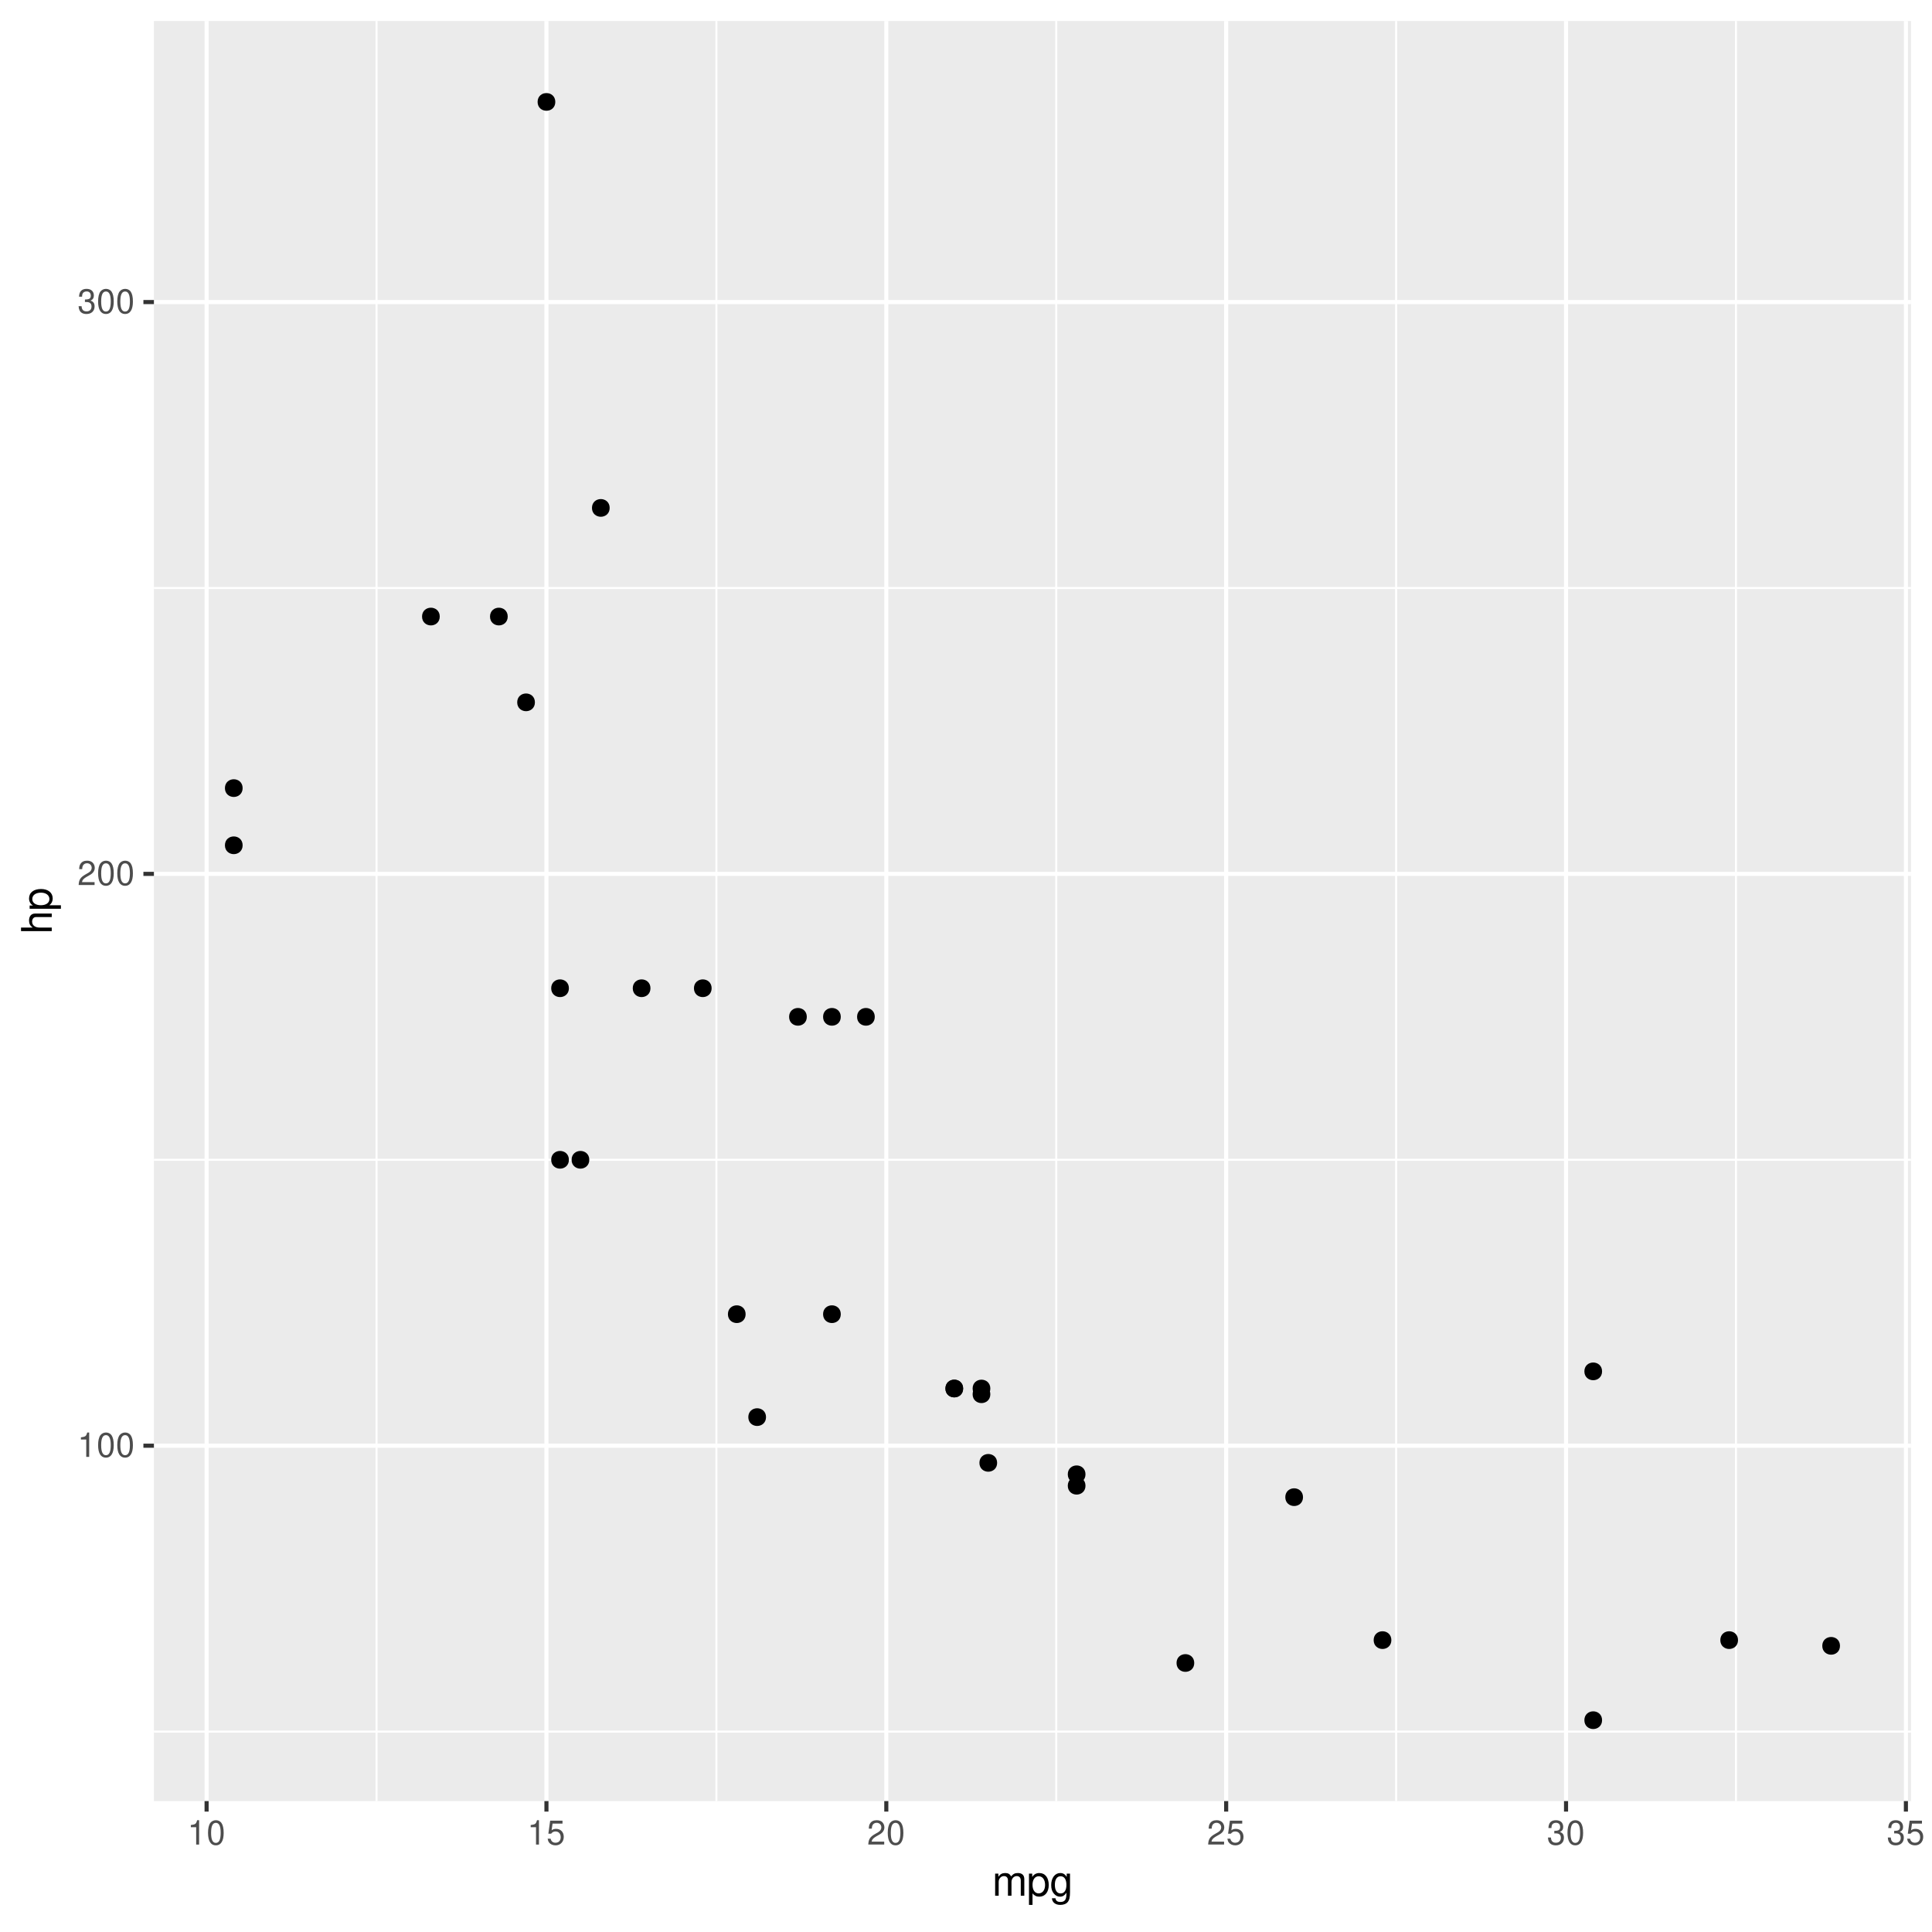
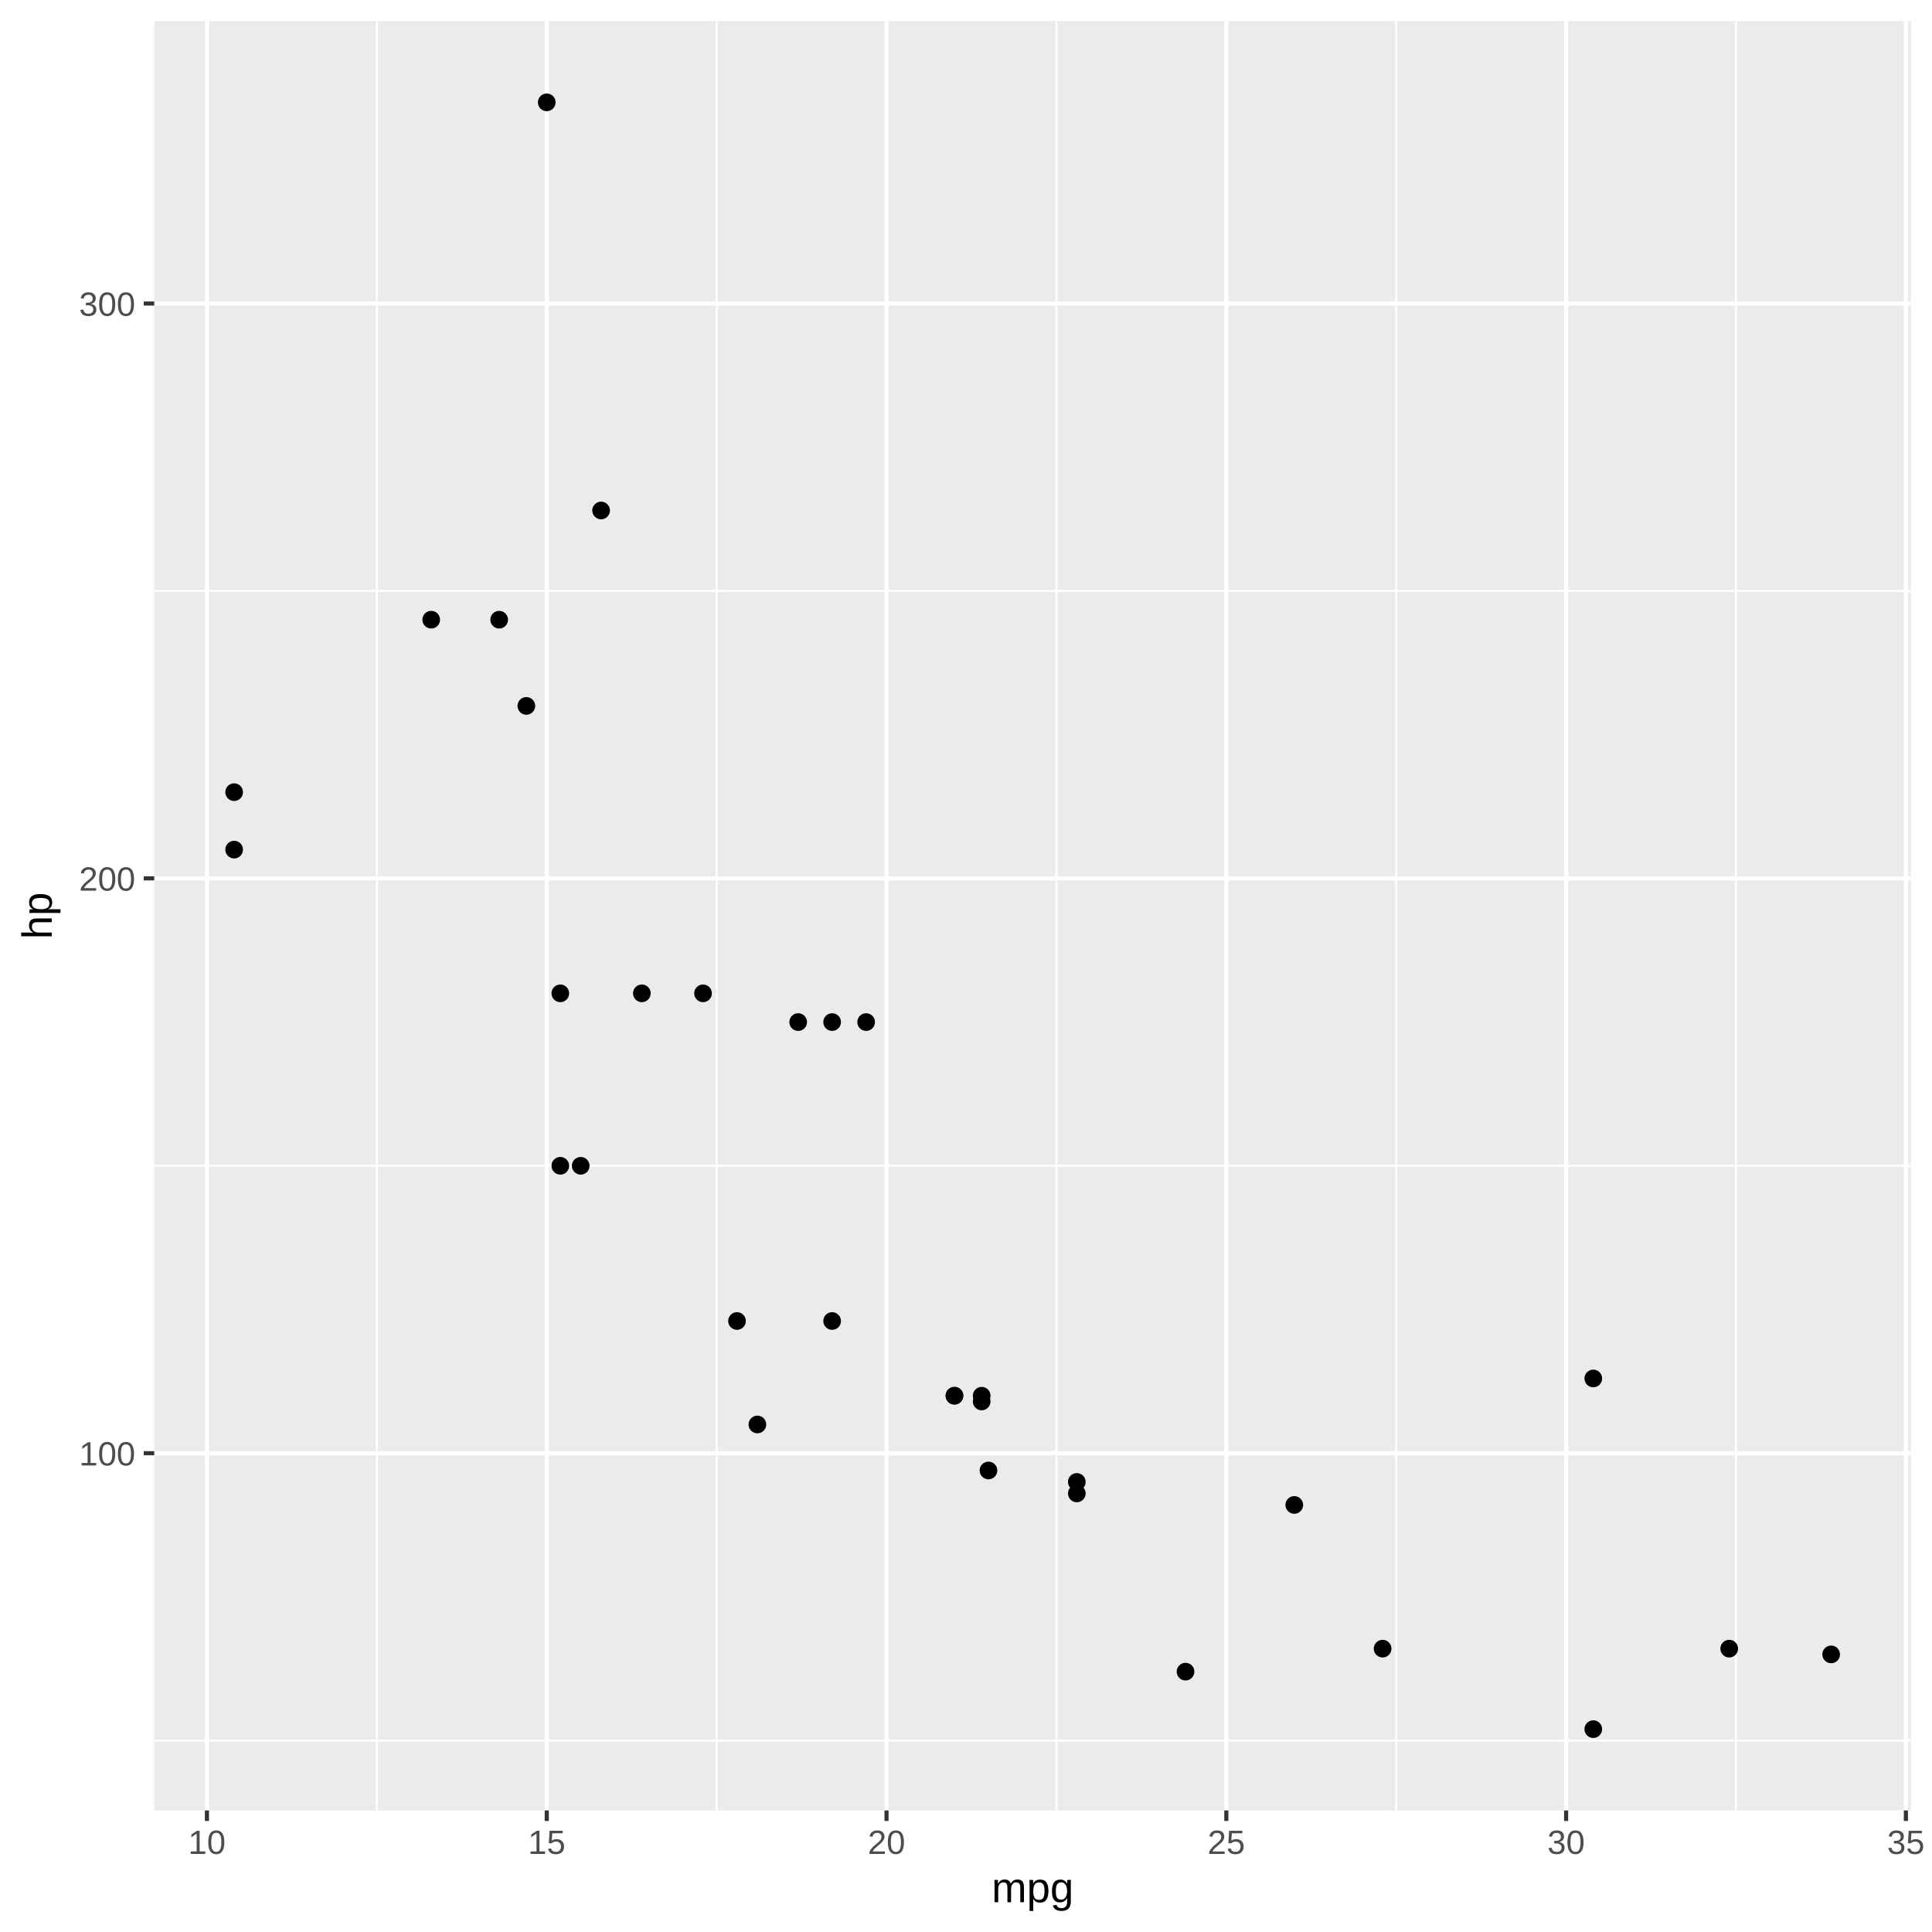
- <svg xmlns="http://www.w3.org/2000/svg" xmlns:xlink="http://www.w3.org/1999/xlink" width="504pt" height="504pt" viewBox="0 0 504 504" version="1.1">
+ <svg xmlns="http://www.w3.org/2000/svg" class="svglite" width="504.00pt" height="504.00pt" viewBox="0 0 504.00 504.00">
  <defs>
-     <g>
-       <symbol overflow="visible" id="glyph0-0">
-         <path style="stroke:none;" d="" />
-       </symbol>
-       <symbol overflow="visible" id="glyph0-1">
-         <path style="stroke:none;" d="M 2.281 -4.531 L 2.281 0 L 3.047 0 L 3.047 -6.359 L 2.547 -6.359 C 2.266 -5.391 2.094 -5.25 0.891 -5.094 L 0.891 -4.531 Z M 2.281 -4.531 " />
-       </symbol>
-       <symbol overflow="visible" id="glyph0-2">
-         <path style="stroke:none;" d="M 2.422 -6.359 C 1.844 -6.359 1.312 -6.094 0.984 -5.672 C 0.578 -5.109 0.375 -4.25 0.375 -3.078 C 0.375 -0.938 1.078 0.203 2.422 0.203 C 3.734 0.203 4.453 -0.938 4.453 -3.031 C 4.453 -4.25 4.266 -5.078 3.859 -5.672 C 3.531 -6.109 3.016 -6.359 2.422 -6.359 Z M 2.422 -5.672 C 3.25 -5.672 3.672 -4.828 3.672 -3.094 C 3.672 -1.281 3.266 -0.438 2.406 -0.438 C 1.578 -0.438 1.172 -1.312 1.172 -3.062 C 1.172 -4.828 1.578 -5.672 2.422 -5.672 Z M 2.422 -5.672 " />
-       </symbol>
-       <symbol overflow="visible" id="glyph0-3">
-         <path style="stroke:none;" d="M 4.453 -0.766 L 1.172 -0.766 C 1.25 -1.297 1.531 -1.625 2.297 -2.094 L 3.172 -2.594 C 4.047 -3.062 4.5 -3.719 4.5 -4.5 C 4.5 -5.031 4.281 -5.531 3.922 -5.875 C 3.547 -6.203 3.094 -6.359 2.5 -6.359 C 1.703 -6.359 1.125 -6.078 0.781 -5.531 C 0.547 -5.203 0.453 -4.797 0.438 -4.156 L 1.219 -4.156 C 1.234 -4.594 1.297 -4.844 1.406 -5.062 C 1.594 -5.438 2 -5.688 2.469 -5.688 C 3.172 -5.688 3.703 -5.172 3.703 -4.484 C 3.703 -3.969 3.406 -3.531 2.859 -3.219 L 2.047 -2.75 C 0.75 -2 0.375 -1.406 0.297 -0.016 L 4.453 -0.016 Z M 4.453 -0.766 " />
-       </symbol>
-       <symbol overflow="visible" id="glyph0-4">
-         <path style="stroke:none;" d="M 1.938 -2.922 L 2.359 -2.922 C 3.203 -2.922 3.656 -2.531 3.656 -1.766 C 3.656 -0.969 3.172 -0.484 2.375 -0.484 C 1.516 -0.484 1.109 -0.922 1.062 -1.844 L 0.281 -1.844 C 0.312 -1.344 0.406 -1 0.547 -0.719 C 0.875 -0.109 1.484 0.203 2.344 0.203 C 3.625 0.203 4.453 -0.578 4.453 -1.781 C 4.453 -2.594 4.141 -3.031 3.391 -3.297 C 3.969 -3.531 4.266 -3.969 4.266 -4.609 C 4.266 -5.703 3.547 -6.359 2.359 -6.359 C 1.109 -6.359 0.438 -5.656 0.406 -4.312 L 1.188 -4.312 C 1.203 -4.703 1.234 -4.922 1.328 -5.109 C 1.5 -5.469 1.891 -5.688 2.375 -5.688 C 3.062 -5.688 3.469 -5.266 3.469 -4.578 C 3.469 -4.141 3.312 -3.859 2.969 -3.719 C 2.766 -3.625 2.484 -3.594 1.938 -3.578 Z M 1.938 -2.922 " />
-       </symbol>
-       <symbol overflow="visible" id="glyph0-5">
-         <path style="stroke:none;" d="M 4.188 -6.234 L 0.969 -6.234 L 0.5 -2.844 L 1.219 -2.844 C 1.578 -3.266 1.875 -3.422 2.359 -3.422 C 3.203 -3.422 3.719 -2.844 3.719 -1.922 C 3.719 -1.031 3.203 -0.484 2.359 -0.484 C 1.688 -0.484 1.266 -0.828 1.078 -1.531 L 0.312 -1.531 C 0.406 -1.016 0.5 -0.781 0.688 -0.547 C 1.031 -0.078 1.672 0.203 2.375 0.203 C 3.641 0.203 4.516 -0.719 4.516 -2.031 C 4.516 -3.266 3.688 -4.109 2.5 -4.109 C 2.062 -4.109 1.703 -4 1.344 -3.734 L 1.594 -5.469 L 4.188 -5.469 Z M 4.188 -6.234 " />
-       </symbol>
-       <symbol overflow="visible" id="glyph1-0">
-         <path style="stroke:none;" d="" />
-       </symbol>
-       <symbol overflow="visible" id="glyph1-1">
-         <path style="stroke:none;" d="M 0.766 -5.766 L 0.766 0 L 1.688 0 L 1.688 -3.625 C 1.688 -4.453 2.297 -5.125 3.047 -5.125 C 3.734 -5.125 4.109 -4.703 4.109 -3.969 L 4.109 0 L 5.031 0 L 5.031 -3.625 C 5.031 -4.453 5.641 -5.125 6.391 -5.125 C 7.062 -5.125 7.453 -4.703 7.453 -3.969 L 7.453 0 L 8.375 0 L 8.375 -4.328 C 8.375 -5.359 7.781 -5.922 6.703 -5.922 C 5.938 -5.922 5.484 -5.703 4.938 -5.047 C 4.594 -5.672 4.141 -5.922 3.391 -5.922 C 2.625 -5.922 2.094 -5.641 1.609 -4.953 L 1.609 -5.766 Z M 0.766 -5.766 " />
-       </symbol>
-       <symbol overflow="visible" id="glyph1-2">
-         <path style="stroke:none;" d="M 0.594 2.391 L 1.516 2.391 L 1.516 -0.609 C 2 -0.016 2.547 0.25 3.281 0.25 C 4.781 0.25 5.75 -0.953 5.75 -2.781 C 5.75 -4.719 4.812 -5.922 3.281 -5.922 C 2.5 -5.922 1.875 -5.578 1.438 -4.891 L 1.438 -5.766 L 0.594 -5.766 Z M 3.125 -5.078 C 4.141 -5.078 4.797 -4.188 4.797 -2.812 C 4.797 -1.5 4.125 -0.609 3.125 -0.609 C 2.141 -0.609 1.516 -1.484 1.516 -2.844 C 1.516 -4.188 2.141 -5.078 3.125 -5.078 Z M 3.125 -5.078 " />
-       </symbol>
-       <symbol overflow="visible" id="glyph1-3">
-         <path style="stroke:none;" d="M 4.438 -5.766 L 4.438 -4.922 C 3.984 -5.625 3.469 -5.922 2.75 -5.922 C 1.359 -5.922 0.391 -4.625 0.391 -2.781 C 0.391 -1.812 0.609 -1.109 1.109 -0.531 C 1.547 -0.016 2.094 0.25 2.688 0.25 C 3.375 0.25 3.875 -0.062 4.359 -0.781 L 4.359 -0.484 C 4.359 1.062 3.922 1.625 2.781 1.625 C 2 1.625 1.594 1.312 1.5 0.656 L 0.578 0.656 C 0.656 1.734 1.5 2.391 2.766 2.391 C 3.609 2.391 4.312 2.125 4.688 1.656 C 5.125 1.125 5.297 0.406 5.297 -0.953 L 5.297 -5.766 Z M 2.844 -5.078 C 3.812 -5.078 4.359 -4.266 4.359 -2.812 C 4.359 -1.406 3.797 -0.594 2.844 -0.594 C 1.891 -0.594 1.344 -1.422 1.344 -2.844 C 1.344 -4.25 1.891 -5.078 2.844 -5.078 Z M 2.844 -5.078 " />
-       </symbol>
-       <symbol overflow="visible" id="glyph2-0">
-         <path style="stroke:none;" d="" />
-       </symbol>
-       <symbol overflow="visible" id="glyph2-1">
-         <path style="stroke:none;" d="M -8.016 -0.766 L 0 -0.766 L 0 -1.688 L -3.172 -1.688 C -4.359 -1.688 -5.125 -2.297 -5.125 -3.25 C -5.125 -3.547 -5.031 -3.844 -4.875 -4.062 C -4.672 -4.328 -4.406 -4.438 -4 -4.438 L 0 -4.438 L 0 -5.344 L -4.359 -5.344 C -5.328 -5.344 -5.922 -4.656 -5.922 -3.531 C -5.922 -2.719 -5.672 -2.219 -4.969 -1.688 L -8.016 -1.688 Z M -8.016 -0.766 " />
-       </symbol>
-       <symbol overflow="visible" id="glyph2-2">
-         <path style="stroke:none;" d="M 2.391 -0.594 L 2.391 -1.516 L -0.609 -1.516 C -0.016 -2 0.25 -2.547 0.25 -3.281 C 0.25 -4.781 -0.953 -5.75 -2.781 -5.75 C -4.719 -5.75 -5.922 -4.812 -5.922 -3.281 C -5.922 -2.5 -5.578 -1.875 -4.891 -1.438 L -5.766 -1.438 L -5.766 -0.594 Z M -5.078 -3.125 C -5.078 -4.141 -4.188 -4.797 -2.812 -4.797 C -1.5 -4.797 -0.609 -4.125 -0.609 -3.125 C -0.609 -2.141 -1.484 -1.516 -2.844 -1.516 C -4.188 -1.516 -5.078 -2.141 -5.078 -3.125 Z M -5.078 -3.125 " />
-       </symbol>
-     </g>
-     <clipPath id="clip1">
-       <path d="M 40.152 5.48 L 498.523 5.48 L 498.523 469.852 L 40.152 469.852 Z M 40.152 5.48 " />
-     </clipPath>
-     <clipPath id="clip2">
-       <path d="M 40.152 451 L 498.523 451 L 498.523 452 L 40.152 452 Z M 40.152 451 " />
-     </clipPath>
-     <clipPath id="clip3">
-       <path d="M 40.152 302 L 498.523 302 L 498.523 303 L 40.152 303 Z M 40.152 302 " />
-     </clipPath>
-     <clipPath id="clip4">
-       <path d="M 40.152 153 L 498.523 153 L 498.523 154 L 40.152 154 Z M 40.152 153 " />
-     </clipPath>
-     <clipPath id="clip5">
-       <path d="M 97 5.48 L 99 5.48 L 99 469.852 L 97 469.852 Z M 97 5.48 " />
-     </clipPath>
-     <clipPath id="clip6">
-       <path d="M 186 5.48 L 188 5.48 L 188 469.852 L 186 469.852 Z M 186 5.48 " />
-     </clipPath>
-     <clipPath id="clip7">
-       <path d="M 275 5.48 L 276 5.48 L 276 469.852 L 275 469.852 Z M 275 5.48 " />
-     </clipPath>
-     <clipPath id="clip8">
-       <path d="M 363 5.48 L 365 5.48 L 365 469.852 L 363 469.852 Z M 363 5.48 " />
-     </clipPath>
-     <clipPath id="clip9">
-       <path d="M 452 5.48 L 454 5.48 L 454 469.852 L 452 469.852 Z M 452 5.48 " />
-     </clipPath>
-     <clipPath id="clip10">
-       <path d="M 40.152 376 L 498.523 376 L 498.523 378 L 40.152 378 Z M 40.152 376 " />
-     </clipPath>
-     <clipPath id="clip11">
-       <path d="M 40.152 227 L 498.523 227 L 498.523 229 L 40.152 229 Z M 40.152 227 " />
-     </clipPath>
-     <clipPath id="clip12">
-       <path d="M 40.152 78 L 498.523 78 L 498.523 80 L 40.152 80 Z M 40.152 78 " />
-     </clipPath>
-     <clipPath id="clip13">
-       <path d="M 53 5.48 L 55 5.48 L 55 469.852 L 53 469.852 Z M 53 5.48 " />
-     </clipPath>
-     <clipPath id="clip14">
-       <path d="M 142 5.48 L 144 5.48 L 144 469.852 L 142 469.852 Z M 142 5.48 " />
-     </clipPath>
-     <clipPath id="clip15">
-       <path d="M 230 5.48 L 232 5.48 L 232 469.852 L 230 469.852 Z M 230 5.48 " />
-     </clipPath>
-     <clipPath id="clip16">
-       <path d="M 319 5.48 L 321 5.48 L 321 469.852 L 319 469.852 Z M 319 5.48 " />
-     </clipPath>
-     <clipPath id="clip17">
-       <path d="M 407 5.48 L 410 5.48 L 410 469.852 L 407 469.852 Z M 407 5.48 " />
-     </clipPath>
-     <clipPath id="clip18">
-       <path d="M 496 5.48 L 498 5.48 L 498 469.852 L 496 469.852 Z M 496 5.48 " />
+     <style type="text/css">
+     .svglite line, .svglite polyline, .svglite polygon, .svglite path, .svglite rect, .svglite circle {
+       fill: none;
+       stroke: #000000;
+       stroke-linecap: round;
+       stroke-linejoin: round;
+       stroke-miterlimit: 10.00;
+     }
+     .svglite text {
+       white-space: pre;
+     }
+   </style>
+   </defs>
+   <rect width="100%" height="100%" style="stroke: none; fill: #FFFFFF;" />
+   <defs>
+     <clipPath id="cpMC4wMHw1MDQuMDB8MC4wMHw1MDQuMDA=">
+       <rect x="0.00" y="0.00" width="504.00" height="504.00" />
    </clipPath>
  </defs>
-   <g id="surface35">
-     <rect x="0" y="0" width="504" height="504" style="fill:rgb(100%,100%,100%);fill-opacity:1;stroke:none;" />
-     <rect x="0" y="0" width="504" height="504" style="fill:rgb(100%,100%,100%);fill-opacity:1;stroke:none;" />
-     <path style="fill:none;stroke-width:1.067;stroke-linecap:round;stroke-linejoin:round;stroke:rgb(100%,100%,100%);stroke-opacity:1;stroke-miterlimit:10;" d="M 0 504 L 504 504 L 504 0 L 0 0 Z M 0 504 " />
-     <g clip-path="url(#clip1)" clip-rule="nonzero">
-       <path style=" stroke:none;fill-rule:nonzero;fill:rgb(92.157%,92.157%,92.157%);fill-opacity:1;" d="M 40.152 469.848 L 498.523 469.848 L 498.523 5.477 L 40.152 5.477 Z M 40.152 469.848 " />
-     </g>
-     <g clip-path="url(#clip2)" clip-rule="nonzero">
-       <path style="fill:none;stroke-width:0.533;stroke-linecap:butt;stroke-linejoin:round;stroke:rgb(100%,100%,100%);stroke-opacity:1;stroke-miterlimit:10;" d="M 40.152 451.727 L 498.52 451.727 " />
-     </g>
-     <g clip-path="url(#clip3)" clip-rule="nonzero">
-       <path style="fill:none;stroke-width:0.533;stroke-linecap:butt;stroke-linejoin:round;stroke:rgb(100%,100%,100%);stroke-opacity:1;stroke-miterlimit:10;" d="M 40.152 302.555 L 498.52 302.555 " />
-     </g>
-     <g clip-path="url(#clip4)" clip-rule="nonzero">
-       <path style="fill:none;stroke-width:0.533;stroke-linecap:butt;stroke-linejoin:round;stroke:rgb(100%,100%,100%);stroke-opacity:1;stroke-miterlimit:10;" d="M 40.152 153.383 L 498.52 153.383 " />
-     </g>
-     <g clip-path="url(#clip5)" clip-rule="nonzero">
-       <path style="fill:none;stroke-width:0.533;stroke-linecap:butt;stroke-linejoin:round;stroke:rgb(100%,100%,100%);stroke-opacity:1;stroke-miterlimit:10;" d="M 98.223 469.848 L 98.223 5.48 " />
-     </g>
-     <g clip-path="url(#clip6)" clip-rule="nonzero">
-       <path style="fill:none;stroke-width:0.533;stroke-linecap:butt;stroke-linejoin:round;stroke:rgb(100%,100%,100%);stroke-opacity:1;stroke-miterlimit:10;" d="M 186.883 469.848 L 186.883 5.48 " />
-     </g>
-     <g clip-path="url(#clip7)" clip-rule="nonzero">
-       <path style="fill:none;stroke-width:0.533;stroke-linecap:butt;stroke-linejoin:round;stroke:rgb(100%,100%,100%);stroke-opacity:1;stroke-miterlimit:10;" d="M 275.543 469.848 L 275.543 5.48 " />
-     </g>
-     <g clip-path="url(#clip8)" clip-rule="nonzero">
-       <path style="fill:none;stroke-width:0.533;stroke-linecap:butt;stroke-linejoin:round;stroke:rgb(100%,100%,100%);stroke-opacity:1;stroke-miterlimit:10;" d="M 364.203 469.848 L 364.203 5.48 " />
-     </g>
-     <g clip-path="url(#clip9)" clip-rule="nonzero">
-       <path style="fill:none;stroke-width:0.533;stroke-linecap:butt;stroke-linejoin:round;stroke:rgb(100%,100%,100%);stroke-opacity:1;stroke-miterlimit:10;" d="M 452.859 469.848 L 452.859 5.48 " />
-     </g>
-     <g clip-path="url(#clip10)" clip-rule="nonzero">
-       <path style="fill:none;stroke-width:1.067;stroke-linecap:butt;stroke-linejoin:round;stroke:rgb(100%,100%,100%);stroke-opacity:1;stroke-miterlimit:10;" d="M 40.152 377.141 L 498.52 377.141 " />
-     </g>
-     <g clip-path="url(#clip11)" clip-rule="nonzero">
-       <path style="fill:none;stroke-width:1.067;stroke-linecap:butt;stroke-linejoin:round;stroke:rgb(100%,100%,100%);stroke-opacity:1;stroke-miterlimit:10;" d="M 40.152 227.969 L 498.52 227.969 " />
-     </g>
-     <g clip-path="url(#clip12)" clip-rule="nonzero">
-       <path style="fill:none;stroke-width:1.067;stroke-linecap:butt;stroke-linejoin:round;stroke:rgb(100%,100%,100%);stroke-opacity:1;stroke-miterlimit:10;" d="M 40.152 78.797 L 498.52 78.797 " />
-     </g>
-     <g clip-path="url(#clip13)" clip-rule="nonzero">
-       <path style="fill:none;stroke-width:1.067;stroke-linecap:butt;stroke-linejoin:round;stroke:rgb(100%,100%,100%);stroke-opacity:1;stroke-miterlimit:10;" d="M 53.895 469.848 L 53.895 5.48 " />
-     </g>
-     <g clip-path="url(#clip14)" clip-rule="nonzero">
-       <path style="fill:none;stroke-width:1.067;stroke-linecap:butt;stroke-linejoin:round;stroke:rgb(100%,100%,100%);stroke-opacity:1;stroke-miterlimit:10;" d="M 142.551 469.848 L 142.551 5.48 " />
-     </g>
-     <g clip-path="url(#clip15)" clip-rule="nonzero">
-       <path style="fill:none;stroke-width:1.067;stroke-linecap:butt;stroke-linejoin:round;stroke:rgb(100%,100%,100%);stroke-opacity:1;stroke-miterlimit:10;" d="M 231.211 469.848 L 231.211 5.48 " />
-     </g>
-     <g clip-path="url(#clip16)" clip-rule="nonzero">
-       <path style="fill:none;stroke-width:1.067;stroke-linecap:butt;stroke-linejoin:round;stroke:rgb(100%,100%,100%);stroke-opacity:1;stroke-miterlimit:10;" d="M 319.871 469.848 L 319.871 5.48 " />
-     </g>
-     <g clip-path="url(#clip17)" clip-rule="nonzero">
-       <path style="fill:none;stroke-width:1.067;stroke-linecap:butt;stroke-linejoin:round;stroke:rgb(100%,100%,100%);stroke-opacity:1;stroke-miterlimit:10;" d="M 408.531 469.848 L 408.531 5.48 " />
-     </g>
-     <g clip-path="url(#clip18)" clip-rule="nonzero">
-       <path style="fill:none;stroke-width:1.067;stroke-linecap:butt;stroke-linejoin:round;stroke:rgb(100%,100%,100%);stroke-opacity:1;stroke-miterlimit:10;" d="M 497.191 469.848 L 497.191 5.48 " />
-     </g>
-     <path style="fill-rule:nonzero;fill:rgb(0%,0%,0%);fill-opacity:1;stroke-width:0.709;stroke-linecap:round;stroke-linejoin:round;stroke:rgb(0%,0%,0%);stroke-opacity:1;stroke-miterlimit:10;" d="M 250.898 362.223 C 250.898 364.828 246.988 364.828 246.988 362.223 C 246.988 359.617 250.898 359.617 250.898 362.223 " />
-     <path style="fill-rule:nonzero;fill:rgb(0%,0%,0%);fill-opacity:1;stroke-width:0.709;stroke-linecap:round;stroke-linejoin:round;stroke:rgb(0%,0%,0%);stroke-opacity:1;stroke-miterlimit:10;" d="M 250.898 362.223 C 250.898 364.828 246.988 364.828 246.988 362.223 C 246.988 359.617 250.898 359.617 250.898 362.223 " />
-     <path style="fill-rule:nonzero;fill:rgb(0%,0%,0%);fill-opacity:1;stroke-width:0.709;stroke-linecap:round;stroke-linejoin:round;stroke:rgb(0%,0%,0%);stroke-opacity:1;stroke-miterlimit:10;" d="M 282.816 387.582 C 282.816 390.188 278.906 390.188 278.906 387.582 C 278.906 384.977 282.816 384.977 282.816 387.582 " />
-     <path style="fill-rule:nonzero;fill:rgb(0%,0%,0%);fill-opacity:1;stroke-width:0.709;stroke-linecap:round;stroke-linejoin:round;stroke:rgb(0%,0%,0%);stroke-opacity:1;stroke-miterlimit:10;" d="M 257.992 362.223 C 257.992 364.828 254.082 364.828 254.082 362.223 C 254.082 359.617 257.992 359.617 257.992 362.223 " />
-     <path style="fill-rule:nonzero;fill:rgb(0%,0%,0%);fill-opacity:1;stroke-width:0.709;stroke-linecap:round;stroke-linejoin:round;stroke:rgb(0%,0%,0%);stroke-opacity:1;stroke-miterlimit:10;" d="M 210.117 265.262 C 210.117 267.867 206.207 267.867 206.207 265.262 C 206.207 262.656 210.117 262.656 210.117 265.262 " />
-     <path style="fill-rule:nonzero;fill:rgb(0%,0%,0%);fill-opacity:1;stroke-width:0.709;stroke-linecap:round;stroke-linejoin:round;stroke:rgb(0%,0%,0%);stroke-opacity:1;stroke-miterlimit:10;" d="M 199.477 369.68 C 199.477 372.289 195.566 372.289 195.566 369.68 C 195.566 367.074 199.477 367.074 199.477 369.68 " />
-     <path style="fill-rule:nonzero;fill:rgb(0%,0%,0%);fill-opacity:1;stroke-width:0.709;stroke-linecap:round;stroke-linejoin:round;stroke:rgb(0%,0%,0%);stroke-opacity:1;stroke-miterlimit:10;" d="M 132.094 160.84 C 132.094 163.449 128.184 163.449 128.184 160.84 C 128.184 158.234 132.094 158.234 132.094 160.84 " />
-     <path style="fill-rule:nonzero;fill:rgb(0%,0%,0%);fill-opacity:1;stroke-width:0.709;stroke-linecap:round;stroke-linejoin:round;stroke:rgb(0%,0%,0%);stroke-opacity:1;stroke-miterlimit:10;" d="M 311.188 433.824 C 311.188 436.43 307.277 436.43 307.277 433.824 C 307.277 431.219 311.188 431.219 311.188 433.824 " />
-     <path style="fill-rule:nonzero;fill:rgb(0%,0%,0%);fill-opacity:1;stroke-width:0.709;stroke-linecap:round;stroke-linejoin:round;stroke:rgb(0%,0%,0%);stroke-opacity:1;stroke-miterlimit:10;" d="M 282.816 384.598 C 282.816 387.203 278.906 387.203 278.906 384.598 C 278.906 381.992 282.816 381.992 282.816 384.598 " />
-     <path style="fill-rule:nonzero;fill:rgb(0%,0%,0%);fill-opacity:1;stroke-width:0.709;stroke-linecap:round;stroke-linejoin:round;stroke:rgb(0%,0%,0%);stroke-opacity:1;stroke-miterlimit:10;" d="M 218.98 342.828 C 218.98 345.438 215.07 345.438 215.07 342.828 C 215.07 340.223 218.98 340.223 218.98 342.828 " />
-     <path style="fill-rule:nonzero;fill:rgb(0%,0%,0%);fill-opacity:1;stroke-width:0.709;stroke-linecap:round;stroke-linejoin:round;stroke:rgb(0%,0%,0%);stroke-opacity:1;stroke-miterlimit:10;" d="M 194.156 342.828 C 194.156 345.438 190.246 345.438 190.246 342.828 C 190.246 340.223 194.156 340.223 194.156 342.828 " />
-     <path style="fill-rule:nonzero;fill:rgb(0%,0%,0%);fill-opacity:1;stroke-width:0.709;stroke-linecap:round;stroke-linejoin:round;stroke:rgb(0%,0%,0%);stroke-opacity:1;stroke-miterlimit:10;" d="M 169.332 257.801 C 169.332 260.41 165.422 260.41 165.422 257.801 C 165.422 255.195 169.332 255.195 169.332 257.801 " />
-     <path style="fill-rule:nonzero;fill:rgb(0%,0%,0%);fill-opacity:1;stroke-width:0.709;stroke-linecap:round;stroke-linejoin:round;stroke:rgb(0%,0%,0%);stroke-opacity:1;stroke-miterlimit:10;" d="M 185.289 257.801 C 185.289 260.41 181.383 260.41 181.383 257.801 C 181.383 255.195 185.289 255.195 185.289 257.801 " />
-     <path style="fill-rule:nonzero;fill:rgb(0%,0%,0%);fill-opacity:1;stroke-width:0.709;stroke-linecap:round;stroke-linejoin:round;stroke:rgb(0%,0%,0%);stroke-opacity:1;stroke-miterlimit:10;" d="M 148.055 257.801 C 148.055 260.41 144.145 260.41 144.145 257.801 C 144.145 255.195 148.055 255.195 148.055 257.801 " />
-     <path style="fill-rule:nonzero;fill:rgb(0%,0%,0%);fill-opacity:1;stroke-width:0.709;stroke-linecap:round;stroke-linejoin:round;stroke:rgb(0%,0%,0%);stroke-opacity:1;stroke-miterlimit:10;" d="M 62.941 220.508 C 62.941 223.117 59.031 223.117 59.031 220.508 C 59.031 217.902 62.941 217.902 62.941 220.508 " />
-     <path style="fill-rule:nonzero;fill:rgb(0%,0%,0%);fill-opacity:1;stroke-width:0.709;stroke-linecap:round;stroke-linejoin:round;stroke:rgb(0%,0%,0%);stroke-opacity:1;stroke-miterlimit:10;" d="M 62.941 205.594 C 62.941 208.199 59.031 208.199 59.031 205.594 C 59.031 202.984 62.941 202.984 62.941 205.594 " />
-     <path style="fill-rule:nonzero;fill:rgb(0%,0%,0%);fill-opacity:1;stroke-width:0.709;stroke-linecap:round;stroke-linejoin:round;stroke:rgb(0%,0%,0%);stroke-opacity:1;stroke-miterlimit:10;" d="M 139.188 183.219 C 139.188 185.824 135.277 185.824 135.277 183.219 C 135.277 180.609 139.188 180.609 139.188 183.219 " />
-     <path style="fill-rule:nonzero;fill:rgb(0%,0%,0%);fill-opacity:1;stroke-width:0.709;stroke-linecap:round;stroke-linejoin:round;stroke:rgb(0%,0%,0%);stroke-opacity:1;stroke-miterlimit:10;" d="M 453.043 427.859 C 453.043 430.465 449.133 430.465 449.133 427.859 C 449.133 425.25 453.043 425.25 453.043 427.859 " />
-     <path style="fill-rule:nonzero;fill:rgb(0%,0%,0%);fill-opacity:1;stroke-width:0.709;stroke-linecap:round;stroke-linejoin:round;stroke:rgb(0%,0%,0%);stroke-opacity:1;stroke-miterlimit:10;" d="M 417.578 448.742 C 417.578 451.348 413.668 451.348 413.668 448.742 C 413.668 446.137 417.578 446.137 417.578 448.742 " />
-     <path style="fill-rule:nonzero;fill:rgb(0%,0%,0%);fill-opacity:1;stroke-width:0.709;stroke-linecap:round;stroke-linejoin:round;stroke:rgb(0%,0%,0%);stroke-opacity:1;stroke-miterlimit:10;" d="M 479.641 429.348 C 479.641 431.957 475.73 431.957 475.73 429.348 C 475.73 426.742 479.641 426.742 479.641 429.348 " />
-     <path style="fill-rule:nonzero;fill:rgb(0%,0%,0%);fill-opacity:1;stroke-width:0.709;stroke-linecap:round;stroke-linejoin:round;stroke:rgb(0%,0%,0%);stroke-opacity:1;stroke-miterlimit:10;" d="M 259.766 381.613 C 259.766 384.223 255.855 384.223 255.855 381.613 C 255.855 379.008 259.766 379.008 259.766 381.613 " />
-     <path style="fill-rule:nonzero;fill:rgb(0%,0%,0%);fill-opacity:1;stroke-width:0.709;stroke-linecap:round;stroke-linejoin:round;stroke:rgb(0%,0%,0%);stroke-opacity:1;stroke-miterlimit:10;" d="M 153.375 302.555 C 153.375 305.16 149.465 305.16 149.465 302.555 C 149.465 299.949 153.375 299.949 153.375 302.555 " />
-     <path style="fill-rule:nonzero;fill:rgb(0%,0%,0%);fill-opacity:1;stroke-width:0.709;stroke-linecap:round;stroke-linejoin:round;stroke:rgb(0%,0%,0%);stroke-opacity:1;stroke-miterlimit:10;" d="M 148.055 302.555 C 148.055 305.16 144.145 305.16 144.145 302.555 C 144.145 299.949 148.055 299.949 148.055 302.555 " />
-     <path style="fill-rule:nonzero;fill:rgb(0%,0%,0%);fill-opacity:1;stroke-width:0.709;stroke-linecap:round;stroke-linejoin:round;stroke:rgb(0%,0%,0%);stroke-opacity:1;stroke-miterlimit:10;" d="M 114.363 160.84 C 114.363 163.449 110.453 163.449 110.453 160.84 C 110.453 158.234 114.363 158.234 114.363 160.84 " />
-     <path style="fill-rule:nonzero;fill:rgb(0%,0%,0%);fill-opacity:1;stroke-width:0.709;stroke-linecap:round;stroke-linejoin:round;stroke:rgb(0%,0%,0%);stroke-opacity:1;stroke-miterlimit:10;" d="M 218.98 265.262 C 218.98 267.867 215.07 267.867 215.07 265.262 C 215.07 262.656 218.98 262.656 218.98 265.262 " />
-     <path style="fill-rule:nonzero;fill:rgb(0%,0%,0%);fill-opacity:1;stroke-width:0.709;stroke-linecap:round;stroke-linejoin:round;stroke:rgb(0%,0%,0%);stroke-opacity:1;stroke-miterlimit:10;" d="M 362.609 427.859 C 362.609 430.465 358.699 430.465 358.699 427.859 C 358.699 425.25 362.609 425.25 362.609 427.859 " />
-     <path style="fill-rule:nonzero;fill:rgb(0%,0%,0%);fill-opacity:1;stroke-width:0.709;stroke-linecap:round;stroke-linejoin:round;stroke:rgb(0%,0%,0%);stroke-opacity:1;stroke-miterlimit:10;" d="M 339.559 390.566 C 339.559 393.172 335.648 393.172 335.648 390.566 C 335.648 387.957 339.559 387.957 339.559 390.566 " />
-     <path style="fill-rule:nonzero;fill:rgb(0%,0%,0%);fill-opacity:1;stroke-width:0.709;stroke-linecap:round;stroke-linejoin:round;stroke:rgb(0%,0%,0%);stroke-opacity:1;stroke-miterlimit:10;" d="M 417.578 357.746 C 417.578 360.355 413.668 360.355 413.668 357.746 C 413.668 355.141 417.578 355.141 417.578 357.746 " />
-     <path style="fill-rule:nonzero;fill:rgb(0%,0%,0%);fill-opacity:1;stroke-width:0.709;stroke-linecap:round;stroke-linejoin:round;stroke:rgb(0%,0%,0%);stroke-opacity:1;stroke-miterlimit:10;" d="M 158.691 132.5 C 158.691 135.105 154.781 135.105 154.781 132.5 C 154.781 129.891 158.691 129.891 158.691 132.5 " />
-     <path style="fill-rule:nonzero;fill:rgb(0%,0%,0%);fill-opacity:1;stroke-width:0.709;stroke-linecap:round;stroke-linejoin:round;stroke:rgb(0%,0%,0%);stroke-opacity:1;stroke-miterlimit:10;" d="M 227.848 265.262 C 227.848 267.867 223.938 267.867 223.938 265.262 C 223.938 262.656 227.848 262.656 227.848 265.262 " />
-     <path style="fill-rule:nonzero;fill:rgb(0%,0%,0%);fill-opacity:1;stroke-width:0.709;stroke-linecap:round;stroke-linejoin:round;stroke:rgb(0%,0%,0%);stroke-opacity:1;stroke-miterlimit:10;" d="M 144.508 26.586 C 144.508 29.195 140.598 29.195 140.598 26.586 C 140.598 23.98 144.508 23.98 144.508 26.586 " />
-     <path style="fill-rule:nonzero;fill:rgb(0%,0%,0%);fill-opacity:1;stroke-width:0.709;stroke-linecap:round;stroke-linejoin:round;stroke:rgb(0%,0%,0%);stroke-opacity:1;stroke-miterlimit:10;" d="M 257.992 363.715 C 257.992 366.32 254.082 366.32 254.082 363.715 C 254.082 361.109 257.992 361.109 257.992 363.715 " />
-     <g style="fill:rgb(30.196%,30.196%,30.196%);fill-opacity:1;">
-       <use xlink:href="#glyph0-1" x="20.219" y="380.056" />
-       <use xlink:href="#glyph0-2" x="25.219" y="380.056" />
-       <use xlink:href="#glyph0-2" x="30.219" y="380.056" />
-     </g>
-     <g style="fill:rgb(30.196%,30.196%,30.196%);fill-opacity:1;">
-       <use xlink:href="#glyph0-3" x="20.219" y="230.884" />
-       <use xlink:href="#glyph0-2" x="25.219" y="230.884" />
-       <use xlink:href="#glyph0-2" x="30.219" y="230.884" />
-     </g>
-     <g style="fill:rgb(30.196%,30.196%,30.196%);fill-opacity:1;">
-       <use xlink:href="#glyph0-4" x="20.219" y="81.712" />
-       <use xlink:href="#glyph0-2" x="25.219" y="81.712" />
-       <use xlink:href="#glyph0-2" x="30.219" y="81.712" />
-     </g>
-     <path style="fill:none;stroke-width:1.067;stroke-linecap:butt;stroke-linejoin:round;stroke:rgb(20%,20%,20%);stroke-opacity:1;stroke-miterlimit:10;" d="M 37.41 377.141 L 40.152 377.141 " />
-     <path style="fill:none;stroke-width:1.067;stroke-linecap:butt;stroke-linejoin:round;stroke:rgb(20%,20%,20%);stroke-opacity:1;stroke-miterlimit:10;" d="M 37.41 227.969 L 40.152 227.969 " />
-     <path style="fill:none;stroke-width:1.067;stroke-linecap:butt;stroke-linejoin:round;stroke:rgb(20%,20%,20%);stroke-opacity:1;stroke-miterlimit:10;" d="M 37.41 78.797 L 40.152 78.797 " />
-     <path style="fill:none;stroke-width:1.067;stroke-linecap:butt;stroke-linejoin:round;stroke:rgb(20%,20%,20%);stroke-opacity:1;stroke-miterlimit:10;" d="M 53.895 472.59 L 53.895 469.848 " />
-     <path style="fill:none;stroke-width:1.067;stroke-linecap:butt;stroke-linejoin:round;stroke:rgb(20%,20%,20%);stroke-opacity:1;stroke-miterlimit:10;" d="M 142.551 472.59 L 142.551 469.848 " />
-     <path style="fill:none;stroke-width:1.067;stroke-linecap:butt;stroke-linejoin:round;stroke:rgb(20%,20%,20%);stroke-opacity:1;stroke-miterlimit:10;" d="M 231.211 472.59 L 231.211 469.848 " />
-     <path style="fill:none;stroke-width:1.067;stroke-linecap:butt;stroke-linejoin:round;stroke:rgb(20%,20%,20%);stroke-opacity:1;stroke-miterlimit:10;" d="M 319.871 472.59 L 319.871 469.848 " />
-     <path style="fill:none;stroke-width:1.067;stroke-linecap:butt;stroke-linejoin:round;stroke:rgb(20%,20%,20%);stroke-opacity:1;stroke-miterlimit:10;" d="M 408.531 472.59 L 408.531 469.848 " />
-     <path style="fill:none;stroke-width:1.067;stroke-linecap:butt;stroke-linejoin:round;stroke:rgb(20%,20%,20%);stroke-opacity:1;stroke-miterlimit:10;" d="M 497.191 472.59 L 497.191 469.848 " />
-     <g style="fill:rgb(30.196%,30.196%,30.196%);fill-opacity:1;">
-       <use xlink:href="#glyph0-1" x="48.895" y="481.196" />
-       <use xlink:href="#glyph0-2" x="53.895" y="481.196" />
-     </g>
-     <g style="fill:rgb(30.196%,30.196%,30.196%);fill-opacity:1;">
-       <use xlink:href="#glyph0-1" x="137.551" y="481.196" />
-       <use xlink:href="#glyph0-5" x="142.551" y="481.196" />
-     </g>
-     <g style="fill:rgb(30.196%,30.196%,30.196%);fill-opacity:1;">
-       <use xlink:href="#glyph0-3" x="226.211" y="481.196" />
-       <use xlink:href="#glyph0-2" x="231.211" y="481.196" />
-     </g>
-     <g style="fill:rgb(30.196%,30.196%,30.196%);fill-opacity:1;">
-       <use xlink:href="#glyph0-3" x="314.871" y="481.196" />
-       <use xlink:href="#glyph0-5" x="319.871" y="481.196" />
-     </g>
-     <g style="fill:rgb(30.196%,30.196%,30.196%);fill-opacity:1;">
-       <use xlink:href="#glyph0-4" x="403.531" y="481.196" />
-       <use xlink:href="#glyph0-2" x="408.531" y="481.196" />
-     </g>
-     <g style="fill:rgb(30.196%,30.196%,30.196%);fill-opacity:1;">
-       <use xlink:href="#glyph0-4" x="492.191" y="481.196" />
-       <use xlink:href="#glyph0-5" x="497.191" y="481.196" />
-     </g>
-     <g style="fill:rgb(0%,0%,0%);fill-opacity:1;">
-       <use xlink:href="#glyph1-1" x="258.836" y="494.538" />
-       <use xlink:href="#glyph1-2" x="267.836" y="494.538" />
-       <use xlink:href="#glyph1-3" x="273.836" y="494.538" />
-     </g>
-     <g style="fill:rgb(0%,0%,0%);fill-opacity:1;">
-       <use xlink:href="#glyph2-1" x="13.499" y="243.664" />
-       <use xlink:href="#glyph2-2" x="13.499" y="237.664" />
-     </g>
+   <g clip-path="url(#cpMC4wMHw1MDQuMDB8MC4wMHw1MDQuMDA=)">
+     <rect x="0.00" y="0.00" width="504.00" height="504.00" style="stroke-width: 1.07; stroke: #FFFFFF; fill: #FFFFFF;" />
+   </g>
+   <defs>
+     <clipPath id="cpNDAuMjR8NDk4LjUyfDUuNDh8NDcyLjI5">
+       <rect x="40.24" y="5.48" width="458.28" height="466.82" />
+     </clipPath>
+   </defs>
+   <g clip-path="url(#cpNDAuMjR8NDk4LjUyfDUuNDh8NDcyLjI5)">
+     <rect x="40.24" y="5.48" width="458.28" height="466.82" style="stroke-width: 1.07; stroke: none; fill: #EBEBEB;" />
+     <polyline points="40.24,454.08 498.52,454.08 " style="stroke-width: 0.53; stroke: #FFFFFF; stroke-linecap: butt;" />
+     <polyline points="40.24,304.12 498.52,304.12 " style="stroke-width: 0.53; stroke: #FFFFFF; stroke-linecap: butt;" />
+     <polyline points="40.24,154.16 498.52,154.16 " style="stroke-width: 0.53; stroke: #FFFFFF; stroke-linecap: butt;" />
+     <polyline points="98.30,472.29 98.30,5.48 " style="stroke-width: 0.53; stroke: #FFFFFF; stroke-linecap: butt;" />
+     <polyline points="186.95,472.29 186.95,5.48 " style="stroke-width: 0.53; stroke: #FFFFFF; stroke-linecap: butt;" />
+     <polyline points="275.59,472.29 275.59,5.48 " style="stroke-width: 0.53; stroke: #FFFFFF; stroke-linecap: butt;" />
+     <polyline points="364.23,472.29 364.23,5.48 " style="stroke-width: 0.53; stroke: #FFFFFF; stroke-linecap: butt;" />
+     <polyline points="452.87,472.29 452.87,5.48 " style="stroke-width: 0.53; stroke: #FFFFFF; stroke-linecap: butt;" />
+     <polyline points="40.24,379.10 498.52,379.10 " style="stroke-width: 1.07; stroke: #FFFFFF; stroke-linecap: butt;" />
+     <polyline points="40.24,229.14 498.52,229.14 " style="stroke-width: 1.07; stroke: #FFFFFF; stroke-linecap: butt;" />
+     <polyline points="40.24,79.18 498.52,79.18 " style="stroke-width: 1.07; stroke: #FFFFFF; stroke-linecap: butt;" />
+     <polyline points="53.98,472.29 53.98,5.48 " style="stroke-width: 1.07; stroke: #FFFFFF; stroke-linecap: butt;" />
+     <polyline points="142.63,472.29 142.63,5.48 " style="stroke-width: 1.07; stroke: #FFFFFF; stroke-linecap: butt;" />
+     <polyline points="231.27,472.29 231.27,5.48 " style="stroke-width: 1.07; stroke: #FFFFFF; stroke-linecap: butt;" />
+     <polyline points="319.91,472.29 319.91,5.48 " style="stroke-width: 1.07; stroke: #FFFFFF; stroke-linecap: butt;" />
+     <polyline points="408.55,472.29 408.55,5.48 " style="stroke-width: 1.07; stroke: #FFFFFF; stroke-linecap: butt;" />
+     <polyline points="497.19,472.29 497.19,5.48 " style="stroke-width: 1.07; stroke: #FFFFFF; stroke-linecap: butt;" />
+     <circle cx="248.99" cy="364.10" r="1.95" style="stroke-width: 0.71; fill: #000000;" />
+     <circle cx="248.99" cy="364.10" r="1.95" style="stroke-width: 0.71; fill: #000000;" />
+     <circle cx="280.91" cy="389.59" r="1.95" style="stroke-width: 0.71; fill: #000000;" />
+     <circle cx="256.09" cy="364.10" r="1.95" style="stroke-width: 0.71; fill: #000000;" />
+     <circle cx="208.22" cy="266.63" r="1.95" style="stroke-width: 0.71; fill: #000000;" />
+     <circle cx="197.58" cy="371.60" r="1.95" style="stroke-width: 0.71; fill: #000000;" />
+     <circle cx="130.22" cy="161.66" r="1.95" style="stroke-width: 0.71; fill: #000000;" />
+     <circle cx="309.27" cy="436.08" r="1.95" style="stroke-width: 0.71; fill: #000000;" />
+     <circle cx="280.91" cy="386.59" r="1.95" style="stroke-width: 0.71; fill: #000000;" />
+     <circle cx="217.08" cy="344.61" r="1.95" style="stroke-width: 0.71; fill: #000000;" />
+     <circle cx="192.26" cy="344.61" r="1.95" style="stroke-width: 0.71; fill: #000000;" />
+     <circle cx="167.44" cy="259.13" r="1.95" style="stroke-width: 0.71; fill: #000000;" />
+     <circle cx="183.40" cy="259.13" r="1.95" style="stroke-width: 0.71; fill: #000000;" />
+     <circle cx="146.17" cy="259.13" r="1.95" style="stroke-width: 0.71; fill: #000000;" />
+     <circle cx="61.08" cy="221.64" r="1.95" style="stroke-width: 0.71; fill: #000000;" />
+     <circle cx="61.08" cy="206.65" r="1.95" style="stroke-width: 0.71; fill: #000000;" />
+     <circle cx="137.31" cy="184.15" r="1.95" style="stroke-width: 0.71; fill: #000000;" />
+     <circle cx="451.10" cy="430.08" r="1.95" style="stroke-width: 0.71; fill: #000000;" />
+     <circle cx="415.64" cy="451.08" r="1.95" style="stroke-width: 0.71; fill: #000000;" />
+     <circle cx="477.69" cy="431.58" r="1.95" style="stroke-width: 0.71; fill: #000000;" />
+     <circle cx="257.86" cy="383.60" r="1.95" style="stroke-width: 0.71; fill: #000000;" />
+     <circle cx="151.49" cy="304.12" r="1.95" style="stroke-width: 0.71; fill: #000000;" />
+     <circle cx="146.17" cy="304.12" r="1.95" style="stroke-width: 0.71; fill: #000000;" />
+     <circle cx="112.49" cy="161.66" r="1.95" style="stroke-width: 0.71; fill: #000000;" />
+     <circle cx="217.08" cy="266.63" r="1.95" style="stroke-width: 0.71; fill: #000000;" />
+     <circle cx="360.68" cy="430.08" r="1.95" style="stroke-width: 0.71; fill: #000000;" />
+     <circle cx="337.64" cy="392.59" r="1.95" style="stroke-width: 0.71; fill: #000000;" />
+     <circle cx="415.64" cy="359.60" r="1.95" style="stroke-width: 0.71; fill: #000000;" />
+     <circle cx="156.81" cy="133.17" r="1.95" style="stroke-width: 0.71; fill: #000000;" />
+     <circle cx="225.95" cy="266.63" r="1.95" style="stroke-width: 0.71; fill: #000000;" />
+     <circle cx="142.63" cy="26.70" r="1.95" style="stroke-width: 0.71; fill: #000000;" />
+     <circle cx="256.09" cy="365.60" r="1.95" style="stroke-width: 0.71; fill: #000000;" />
+   </g>
+   <g clip-path="url(#cpMC4wMHw1MDQuMDB8MC4wMHw1MDQuMDA=)">
+     <text x="35.31" y="382.30" text-anchor="end" style="font-size: 8.80px;fill: #4D4D4D; font-family: &quot;Arimo&quot;;" textLength="16.78px" lengthAdjust="spacingAndGlyphs">100</text>
+     <text x="35.31" y="232.35" text-anchor="end" style="font-size: 8.80px;fill: #4D4D4D; font-family: &quot;Arimo&quot;;" textLength="16.78px" lengthAdjust="spacingAndGlyphs">200</text>
+     <text x="35.31" y="82.39" text-anchor="end" style="font-size: 8.80px;fill: #4D4D4D; font-family: &quot;Arimo&quot;;" textLength="16.78px" lengthAdjust="spacingAndGlyphs">300</text>
+     <polyline points="37.50,379.10 40.24,379.10 " style="stroke-width: 1.07; stroke: #333333; stroke-linecap: butt;" />
+     <polyline points="37.50,229.14 40.24,229.14 " style="stroke-width: 1.07; stroke: #333333; stroke-linecap: butt;" />
+     <polyline points="37.50,79.18 40.24,79.18 " style="stroke-width: 1.07; stroke: #333333; stroke-linecap: butt;" />
+     <polyline points="53.98,475.03 53.98,472.29 " style="stroke-width: 1.07; stroke: #333333; stroke-linecap: butt;" />
+     <polyline points="142.63,475.03 142.63,472.29 " style="stroke-width: 1.07; stroke: #333333; stroke-linecap: butt;" />
+     <polyline points="231.27,475.03 231.27,472.29 " style="stroke-width: 1.07; stroke: #333333; stroke-linecap: butt;" />
+     <polyline points="319.91,475.03 319.91,472.29 " style="stroke-width: 1.07; stroke: #333333; stroke-linecap: butt;" />
+     <polyline points="408.55,475.03 408.55,472.29 " style="stroke-width: 1.07; stroke: #333333; stroke-linecap: butt;" />
+     <polyline points="497.19,475.03 497.19,472.29 " style="stroke-width: 1.07; stroke: #333333; stroke-linecap: butt;" />
+     <text x="53.98" y="483.64" text-anchor="middle" style="font-size: 8.80px;fill: #4D4D4D; font-family: &quot;Arimo&quot;;" textLength="11.19px" lengthAdjust="spacingAndGlyphs">10</text>
+     <text x="142.63" y="483.64" text-anchor="middle" style="font-size: 8.80px;fill: #4D4D4D; font-family: &quot;Arimo&quot;;" textLength="11.19px" lengthAdjust="spacingAndGlyphs">15</text>
+     <text x="231.27" y="483.64" text-anchor="middle" style="font-size: 8.80px;fill: #4D4D4D; font-family: &quot;Arimo&quot;;" textLength="11.19px" lengthAdjust="spacingAndGlyphs">20</text>
+     <text x="319.91" y="483.64" text-anchor="middle" style="font-size: 8.80px;fill: #4D4D4D; font-family: &quot;Arimo&quot;;" textLength="11.19px" lengthAdjust="spacingAndGlyphs">25</text>
+     <text x="408.55" y="483.64" text-anchor="middle" style="font-size: 8.80px;fill: #4D4D4D; font-family: &quot;Arimo&quot;;" textLength="11.19px" lengthAdjust="spacingAndGlyphs">30</text>
+     <text x="497.19" y="483.64" text-anchor="middle" style="font-size: 8.80px;fill: #4D4D4D; font-family: &quot;Arimo&quot;;" textLength="11.19px" lengthAdjust="spacingAndGlyphs">35</text>
+     <text x="269.38" y="496.23" text-anchor="middle" style="font-size: 11.00px; font-family: &quot;Arimo&quot;;" textLength="24.68px" lengthAdjust="spacingAndGlyphs">mpg</text>
+     <text transform="translate(13.50,238.89) rotate(-90)" text-anchor="middle" style="font-size: 11.00px; font-family: &quot;Arimo&quot;;" textLength="13.95px" lengthAdjust="spacingAndGlyphs">hp</text>
  </g>
</svg>
